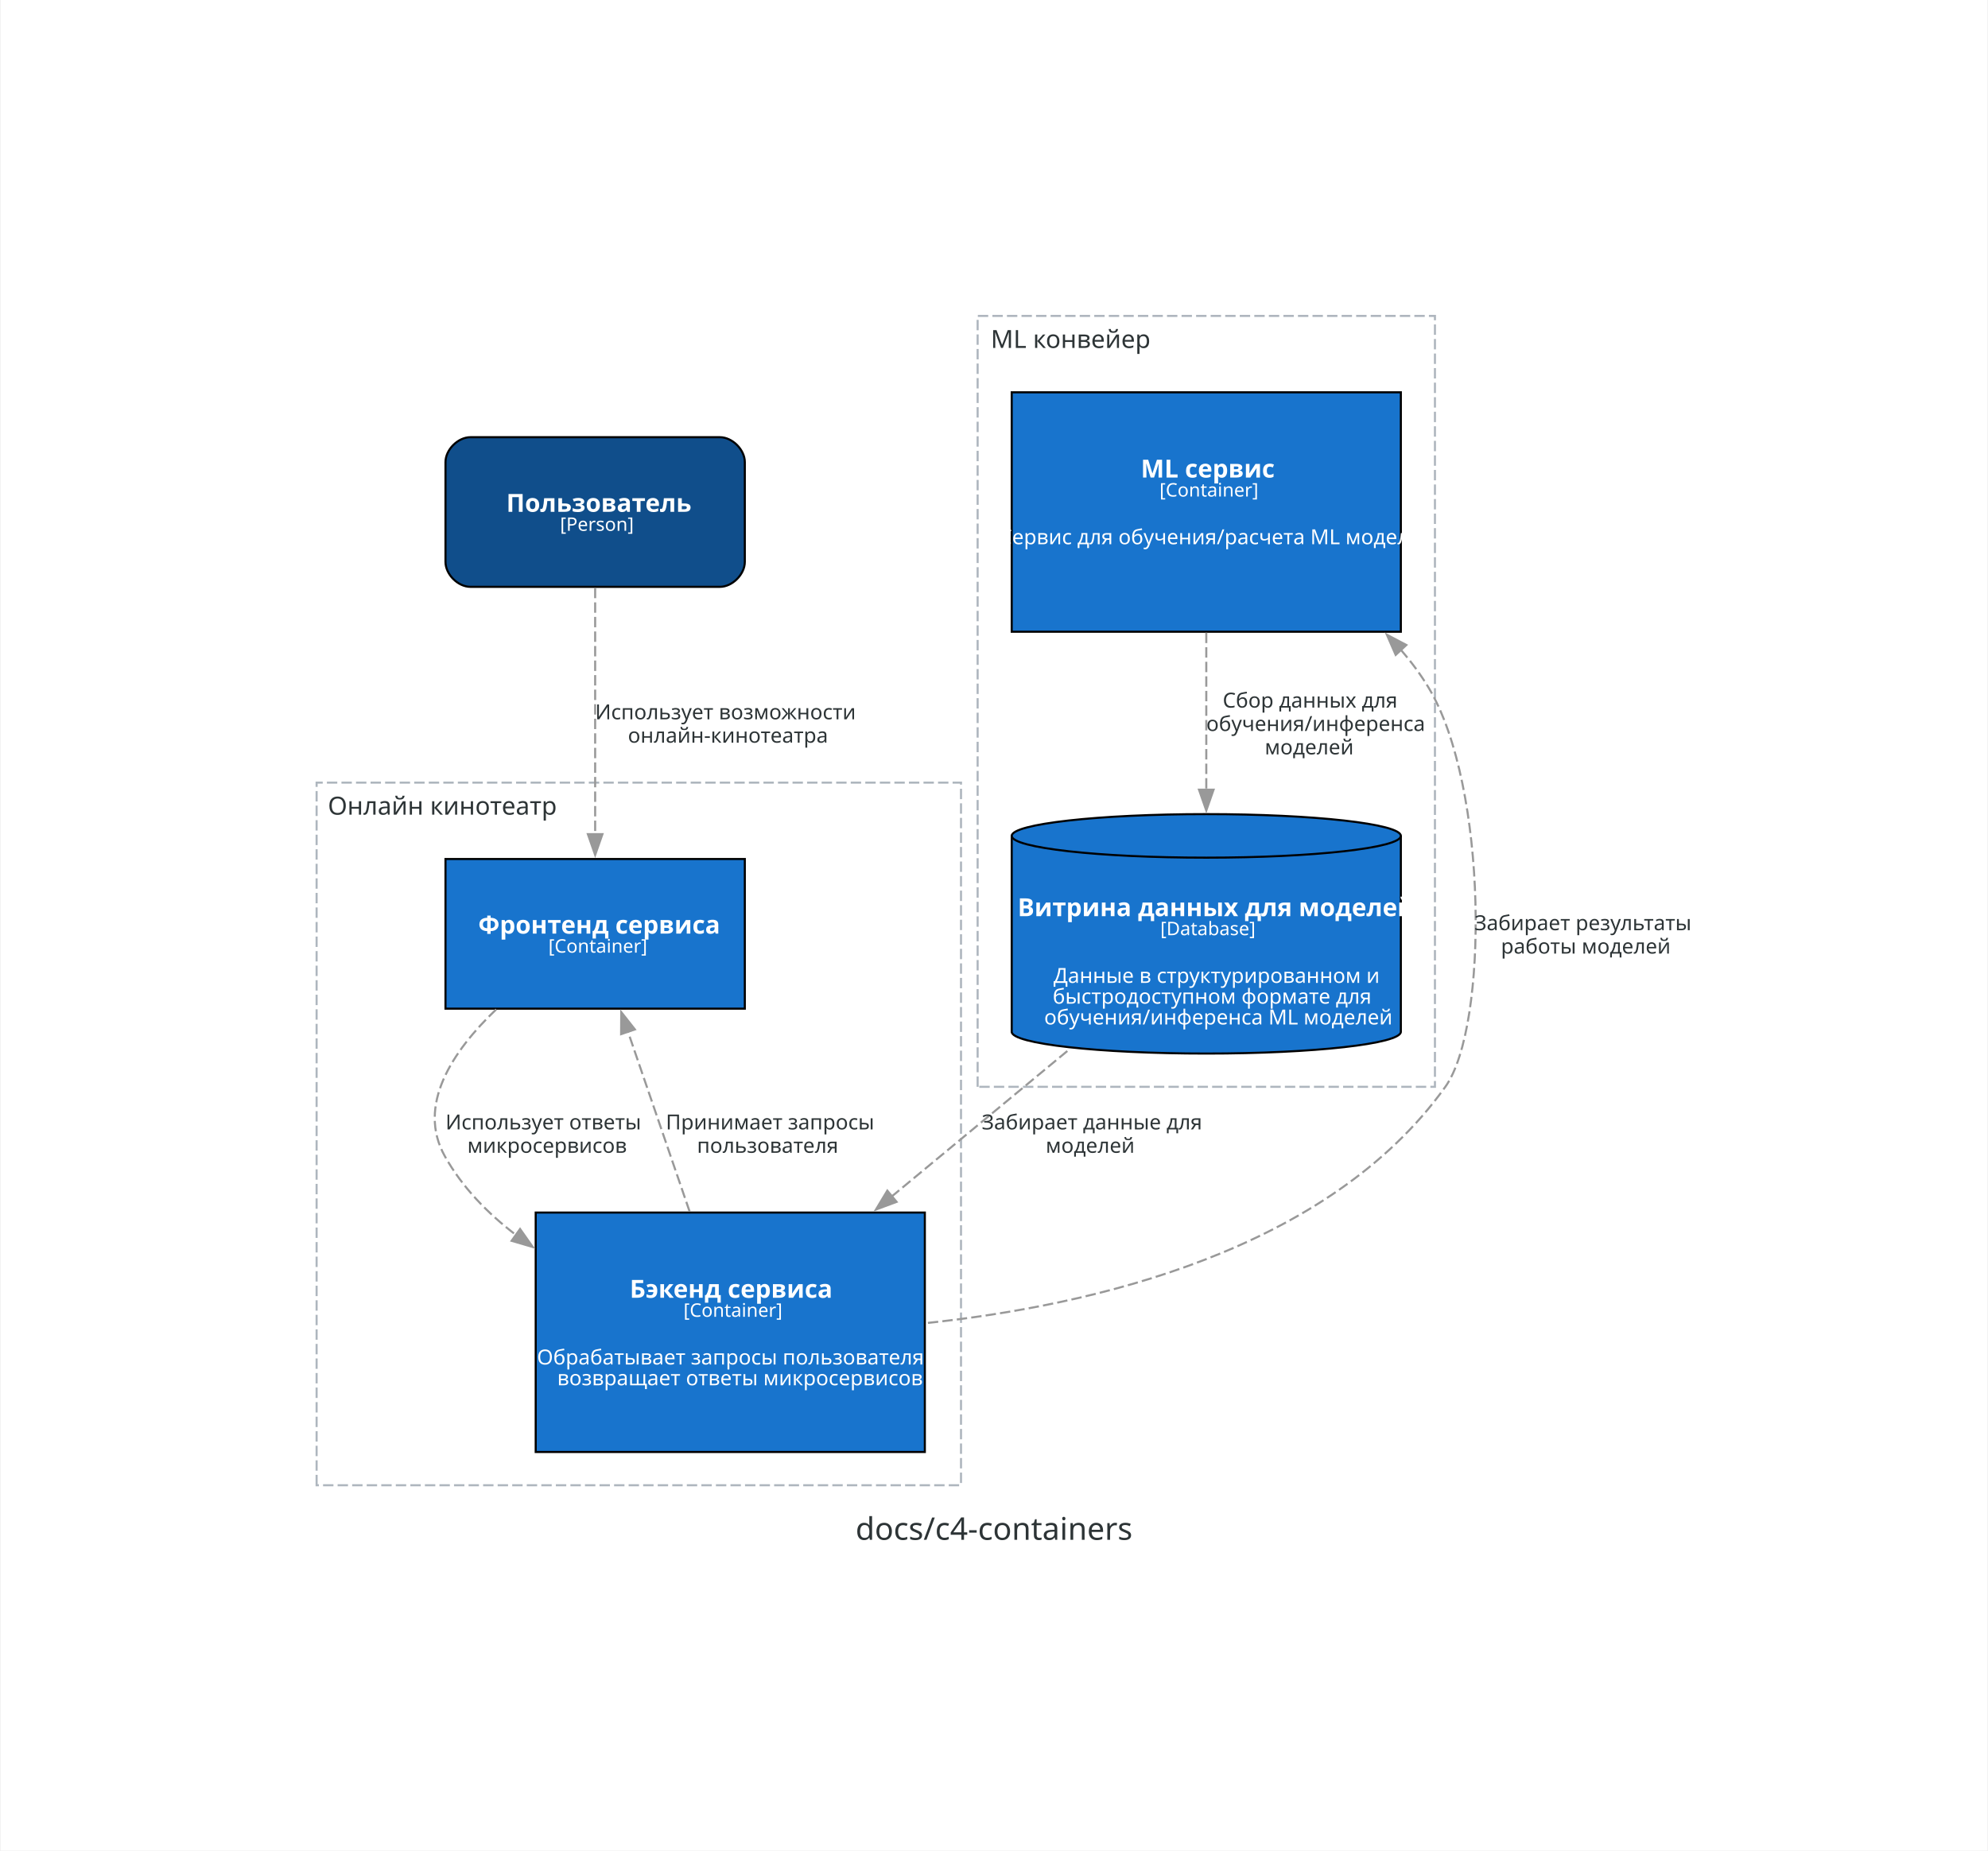
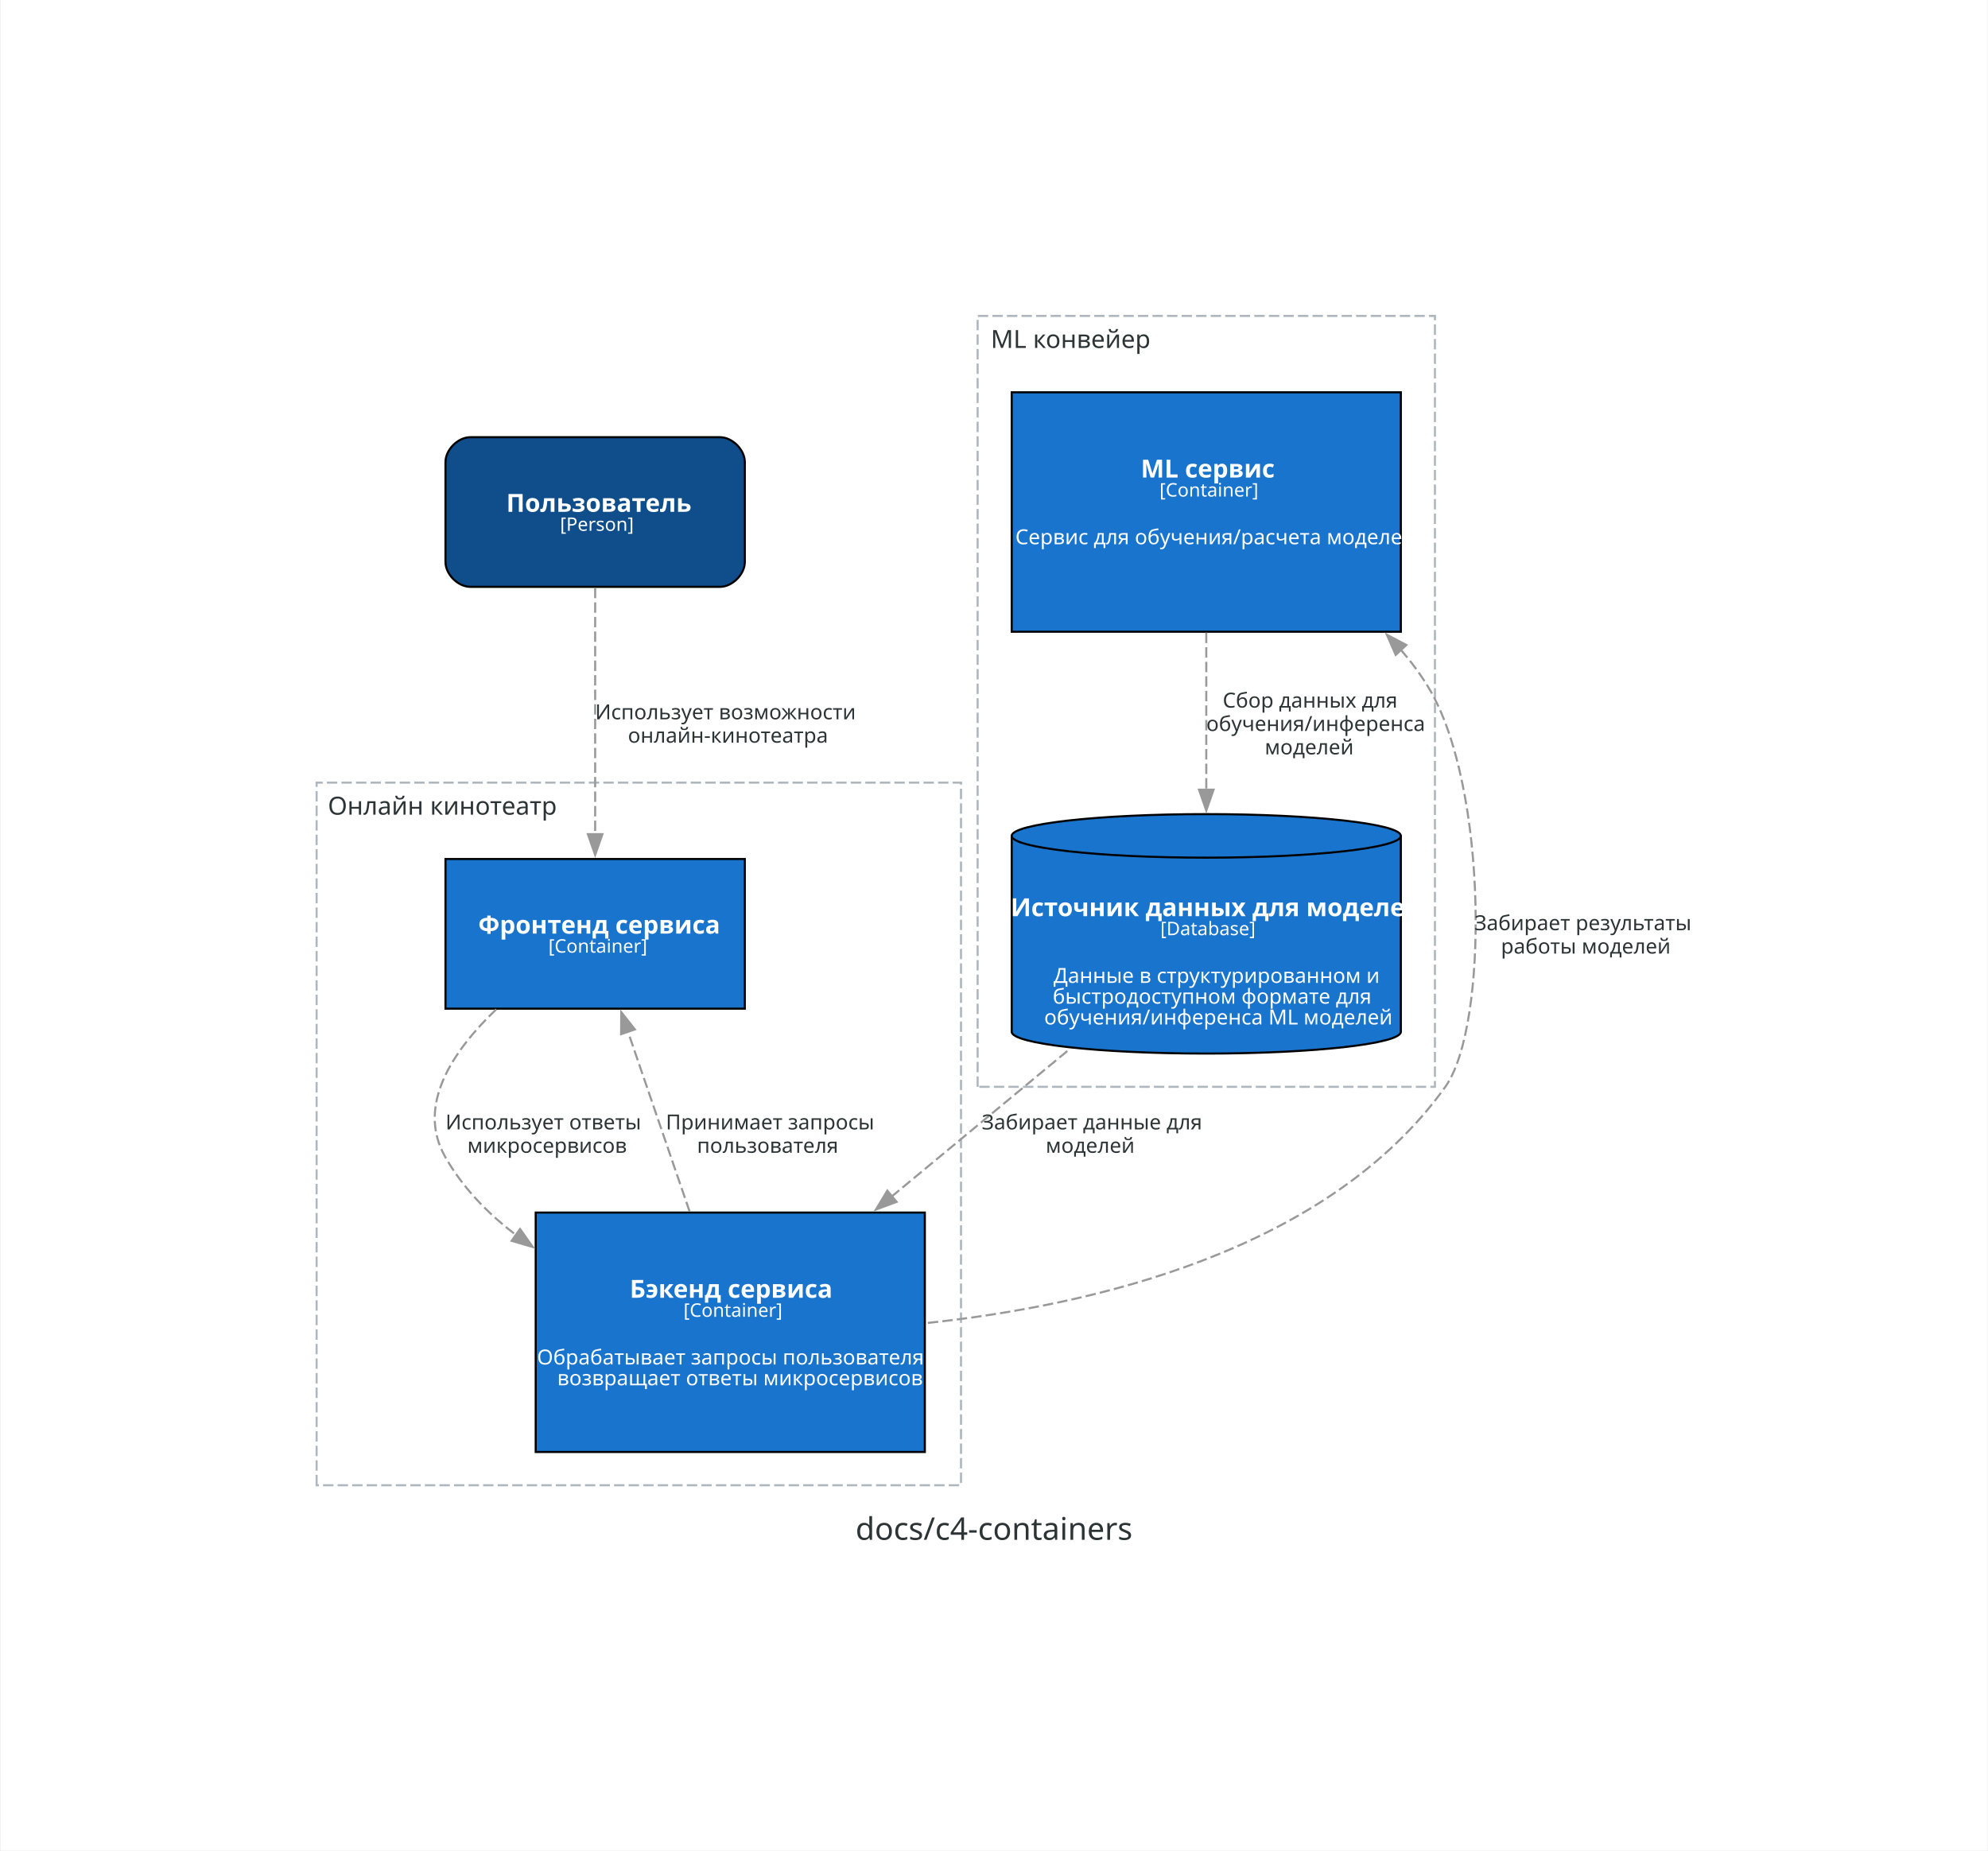
<svg xmlns="http://www.w3.org/2000/svg" width="956pt" height="890pt" viewBox="0.00 0.00 955.75 890.35">
  <g id="graph0" class="graph" transform="scale(1 1) rotate(0) translate(144 746.35)">
    <polygon fill="white" stroke="none" points="-144,144 -144,-746.35 811.75,-746.35 811.75,144 -144,144" />
    <text text-anchor="middle" x="333.88" y="-5.5" font-family="Sans-Serif" font-size="15.00" fill="#2d3436">docs/c4-containers</text>
    <g id="clust1" class="cluster">
      <polygon fill="white" stroke="#aeb6be" stroke-dasharray="5,2" points="326,-223.45 326,-594.35 546,-594.35 546,-223.45 326,-223.45" />
      <text text-anchor="middle" x="370.75" y="-578.95" font-family="Sans-Serif" font-size="12.00" fill="#2d3436">ML конвейер</text>
    </g>
    <g id="clust2" class="cluster">
      <polygon fill="white" stroke="#aeb6be" stroke-dasharray="5,2" points="8,-31.75 8,-369.8 318,-369.8 318,-31.75 8,-31.75" />
      <text text-anchor="middle" x="68.5" y="-354.4" font-family="Sans-Serif" font-size="12.00" fill="#2d3436">Онлайн кинотеатр</text>
    </g>
    <g id="node1" class="node">
      <path fill="#104e8b" stroke="black" d="M202,-536C202,-536 82,-536 82,-536 76,-536 70,-530 70,-524 70,-524 70,-476 70,-476 70,-470 76,-464 82,-464 82,-464 202,-464 202,-464 208,-464 214,-470 214,-476 214,-476 214,-524 214,-524 214,-530 208,-536 202,-536" />
      <text text-anchor="start" x="99.25" y="-500.1" font-family="Sans-Serif" font-weight="bold" font-size="12.00" fill="white">Пользователь</text>
      <text text-anchor="start" x="125.12" y="-490.95" font-family="Sans-Serif" font-size="9.00" fill="white">[Person]</text>
    </g>
    <g id="node4" class="node">
      <polygon fill="#1874cd" stroke="black" points="214,-333.05 70,-333.05 70,-261.05 214,-261.05 214,-333.05" />
      <text text-anchor="start" x="85.75" y="-297.15" font-family="Sans-Serif" font-weight="bold" font-size="12.00" fill="white">Фронтенд сервиса</text>
      <text text-anchor="start" x="119.5" y="-288" font-family="Sans-Serif" font-size="9.00" fill="white">[Container]</text>
    </g>
    <g id="edge4" class="edge">
      <path fill="none" stroke="#999999" stroke-dasharray="5,2" d="M142,-463.54C142,-430.49 142,-381.01 142,-344.76" />
      <polygon fill="#999999" stroke="#999999" points="145.5,-345.01 142,-335.01 138.5,-345.01 145.5,-345.01" />
      <text text-anchor="start" x="142" y="-400.27" font-family="Sans-Serif" font-size="10.00" fill="#2d3436">Использует возможности</text>
      <text text-anchor="start" x="157.75" y="-389.02" font-family="Sans-Serif" font-size="10.00" fill="#2d3436">онлайн-кинотеатра</text>
    </g>
    <g id="node2" class="node">
      <path fill="#1874cd" stroke="black" d="M529.6,-344.18C529.6,-349.96 487.65,-354.65 436,-354.65 384.35,-354.65 342.4,-349.96 342.4,-344.18 342.4,-344.18 342.4,-249.92 342.4,-249.92 342.4,-244.14 384.35,-239.45 436,-239.45 487.65,-239.45 529.6,-244.14 529.6,-249.92 529.6,-249.92 529.6,-344.18 529.6,-344.18" />
      <path fill="none" stroke="black" d="M529.6,-344.18C529.6,-338.4 487.65,-333.7 436,-333.7 384.35,-333.7 342.4,-338.4 342.4,-344.18" />
-       <text text-anchor="start" x="345.25" y="-305.55" font-family="Sans-Serif" font-weight="bold" font-size="12.00" fill="white">Витрина данных для моделей</text>
+       <text text-anchor="start" x="341.88" y="-305.55" font-family="Sans-Serif" font-weight="bold" font-size="12.00" fill="white">Источник данных для моделей</text>
      <text text-anchor="start" x="413.88" y="-296.4" font-family="Sans-Serif" font-size="9.00" fill="white">[Database]</text>
      <text text-anchor="start" x="362.5" y="-273.45" font-family="Sans-Serif" font-size="10.00" fill="white">Данные в структурированном и</text>
      <text text-anchor="start" x="362.12" y="-263.45" font-family="Sans-Serif" font-size="10.00" fill="white">быстродоступном формате для</text>
      <text text-anchor="start" x="358" y="-253.45" font-family="Sans-Serif" font-size="10.00" fill="white">обучения/инференса ML моделей</text>
    </g>
    <g id="node5" class="node">
      <polygon fill="#1874cd" stroke="black" points="300.6,-162.95 113.4,-162.95 113.4,-47.75 300.6,-47.75 300.6,-162.95" />
      <text text-anchor="start" x="158.62" y="-121.95" font-family="Sans-Serif" font-weight="bold" font-size="12.00" fill="white">Бэкенд сервиса</text>
      <text text-anchor="start" x="184.5" y="-112.8" font-family="Sans-Serif" font-size="9.00" fill="white">[Container]</text>
      <text text-anchor="start" x="114" y="-89.85" font-family="Sans-Serif" font-size="10.00" fill="white">Обрабатывает запросы пользователя и</text>
      <text text-anchor="start" x="123.75" y="-79.85" font-family="Sans-Serif" font-size="10.00" fill="white">возвращает ответы микросервисов</text>
    </g>
    <g id="edge3" class="edge">
      <path fill="none" stroke="#999999" stroke-dasharray="5,2" d="M369.15,-240.67C342.7,-218.76 312.13,-193.44 284.71,-170.72" />
      <polygon fill="#999999" stroke="#999999" points="287.02,-168.09 277.09,-164.41 282.56,-173.49 287.02,-168.09" />
      <text text-anchor="start" x="328" y="-202.95" font-family="Sans-Serif" font-size="10.00" fill="#2d3436">Забирает данные для</text>
      <text text-anchor="start" x="358.75" y="-191.7" font-family="Sans-Serif" font-size="10.00" fill="#2d3436">моделей</text>
    </g>
    <g id="node3" class="node">
      <polygon fill="#1874cd" stroke="black" points="529.6,-557.6 342.4,-557.6 342.4,-442.4 529.6,-442.4 529.6,-557.6" />
      <text text-anchor="start" x="404.5" y="-516.6" font-family="Sans-Serif" font-weight="bold" font-size="12.00" fill="white">ML сервис</text>
      <text text-anchor="start" x="413.5" y="-507.45" font-family="Sans-Serif" font-size="9.00" fill="white">[Container]</text>
-       <text text-anchor="start" x="336.25" y="-484.5" font-family="Sans-Serif" font-size="10.00" fill="white">Сервис для обучения/расчета ML моделей</text>
+       <text text-anchor="start" x="344.12" y="-484.5" font-family="Sans-Serif" font-size="10.00" fill="white">Сервис для обучения/расчета моделей</text>
    </g>
    <g id="edge2" class="edge">
      <path fill="none" stroke="#999999" stroke-dasharray="5,2" d="M436,-441.95C436,-418.41 436,-390.94 436,-366.34" />
      <polygon fill="#999999" stroke="#999999" points="439.5,-366.4 436,-356.4 432.5,-366.4 439.5,-366.4" />
      <text text-anchor="start" x="443.88" y="-405.9" font-family="Sans-Serif" font-size="10.00" fill="#2d3436">Сбор данных для</text>
      <text text-anchor="start" x="436" y="-394.65" font-family="Sans-Serif" font-size="10.00" fill="#2d3436">обучения/инференса</text>
      <text text-anchor="start" x="464.12" y="-383.4" font-family="Sans-Serif" font-size="10.00" fill="#2d3436">моделей</text>
    </g>
    <g id="edge1" class="edge">
      <path fill="none" stroke="#999999" stroke-dasharray="5,2" d="M529.53,-433.8C534.56,-427.99 539.13,-421.85 543,-415.4 571.48,-367.95 571.78,-252.48 551,-223.45 494.53,-144.58 381.81,-118.21 300.77,-109.72" />
      <polygon fill="#999999" stroke="#999999" points="527.12,-431.25 522.88,-440.96 532.25,-436.02 527.12,-431.25" />
      <text text-anchor="start" x="565" y="-298.8" font-family="Sans-Serif" font-size="10.00" fill="#2d3436">Забирает результаты</text>
      <text text-anchor="start" x="577.75" y="-287.55" font-family="Sans-Serif" font-size="10.00" fill="#2d3436">работы моделей</text>
    </g>
    <g id="edge6" class="edge">
      <path fill="none" stroke="#999999" stroke-dasharray="5,2" d="M94.39,-260.7C73.28,-240.52 56,-214.43 69.75,-189.95 78.1,-175.08 90.29,-162.55 104,-152.09" />
      <polygon fill="#999999" stroke="#999999" points="105.88,-155.05 111.98,-146.38 101.81,-149.35 105.88,-155.05" />
      <text text-anchor="start" x="70" y="-202.95" font-family="Sans-Serif" font-size="10.00" fill="#2d3436">Использует ответы</text>
      <text text-anchor="start" x="80.5" y="-191.7" font-family="Sans-Serif" font-size="10.00" fill="#2d3436">микросервисов</text>
    </g>
    <g id="edge5" class="edge">
      <path fill="none" stroke="#999999" stroke-dasharray="5,2" d="M187.46,-163.38C177.96,-191.11 166.69,-223.99 157.75,-250.08" />
      <polygon fill="#999999" stroke="#999999" points="154.49,-248.79 154.56,-259.38 161.12,-251.06 154.49,-248.79" />
      <text text-anchor="start" x="176" y="-202.95" font-family="Sans-Serif" font-size="10.00" fill="#2d3436">Принимает запросы</text>
      <text text-anchor="start" x="191" y="-191.7" font-family="Sans-Serif" font-size="10.00" fill="#2d3436">пользователя</text>
    </g>
  </g>
</svg>
